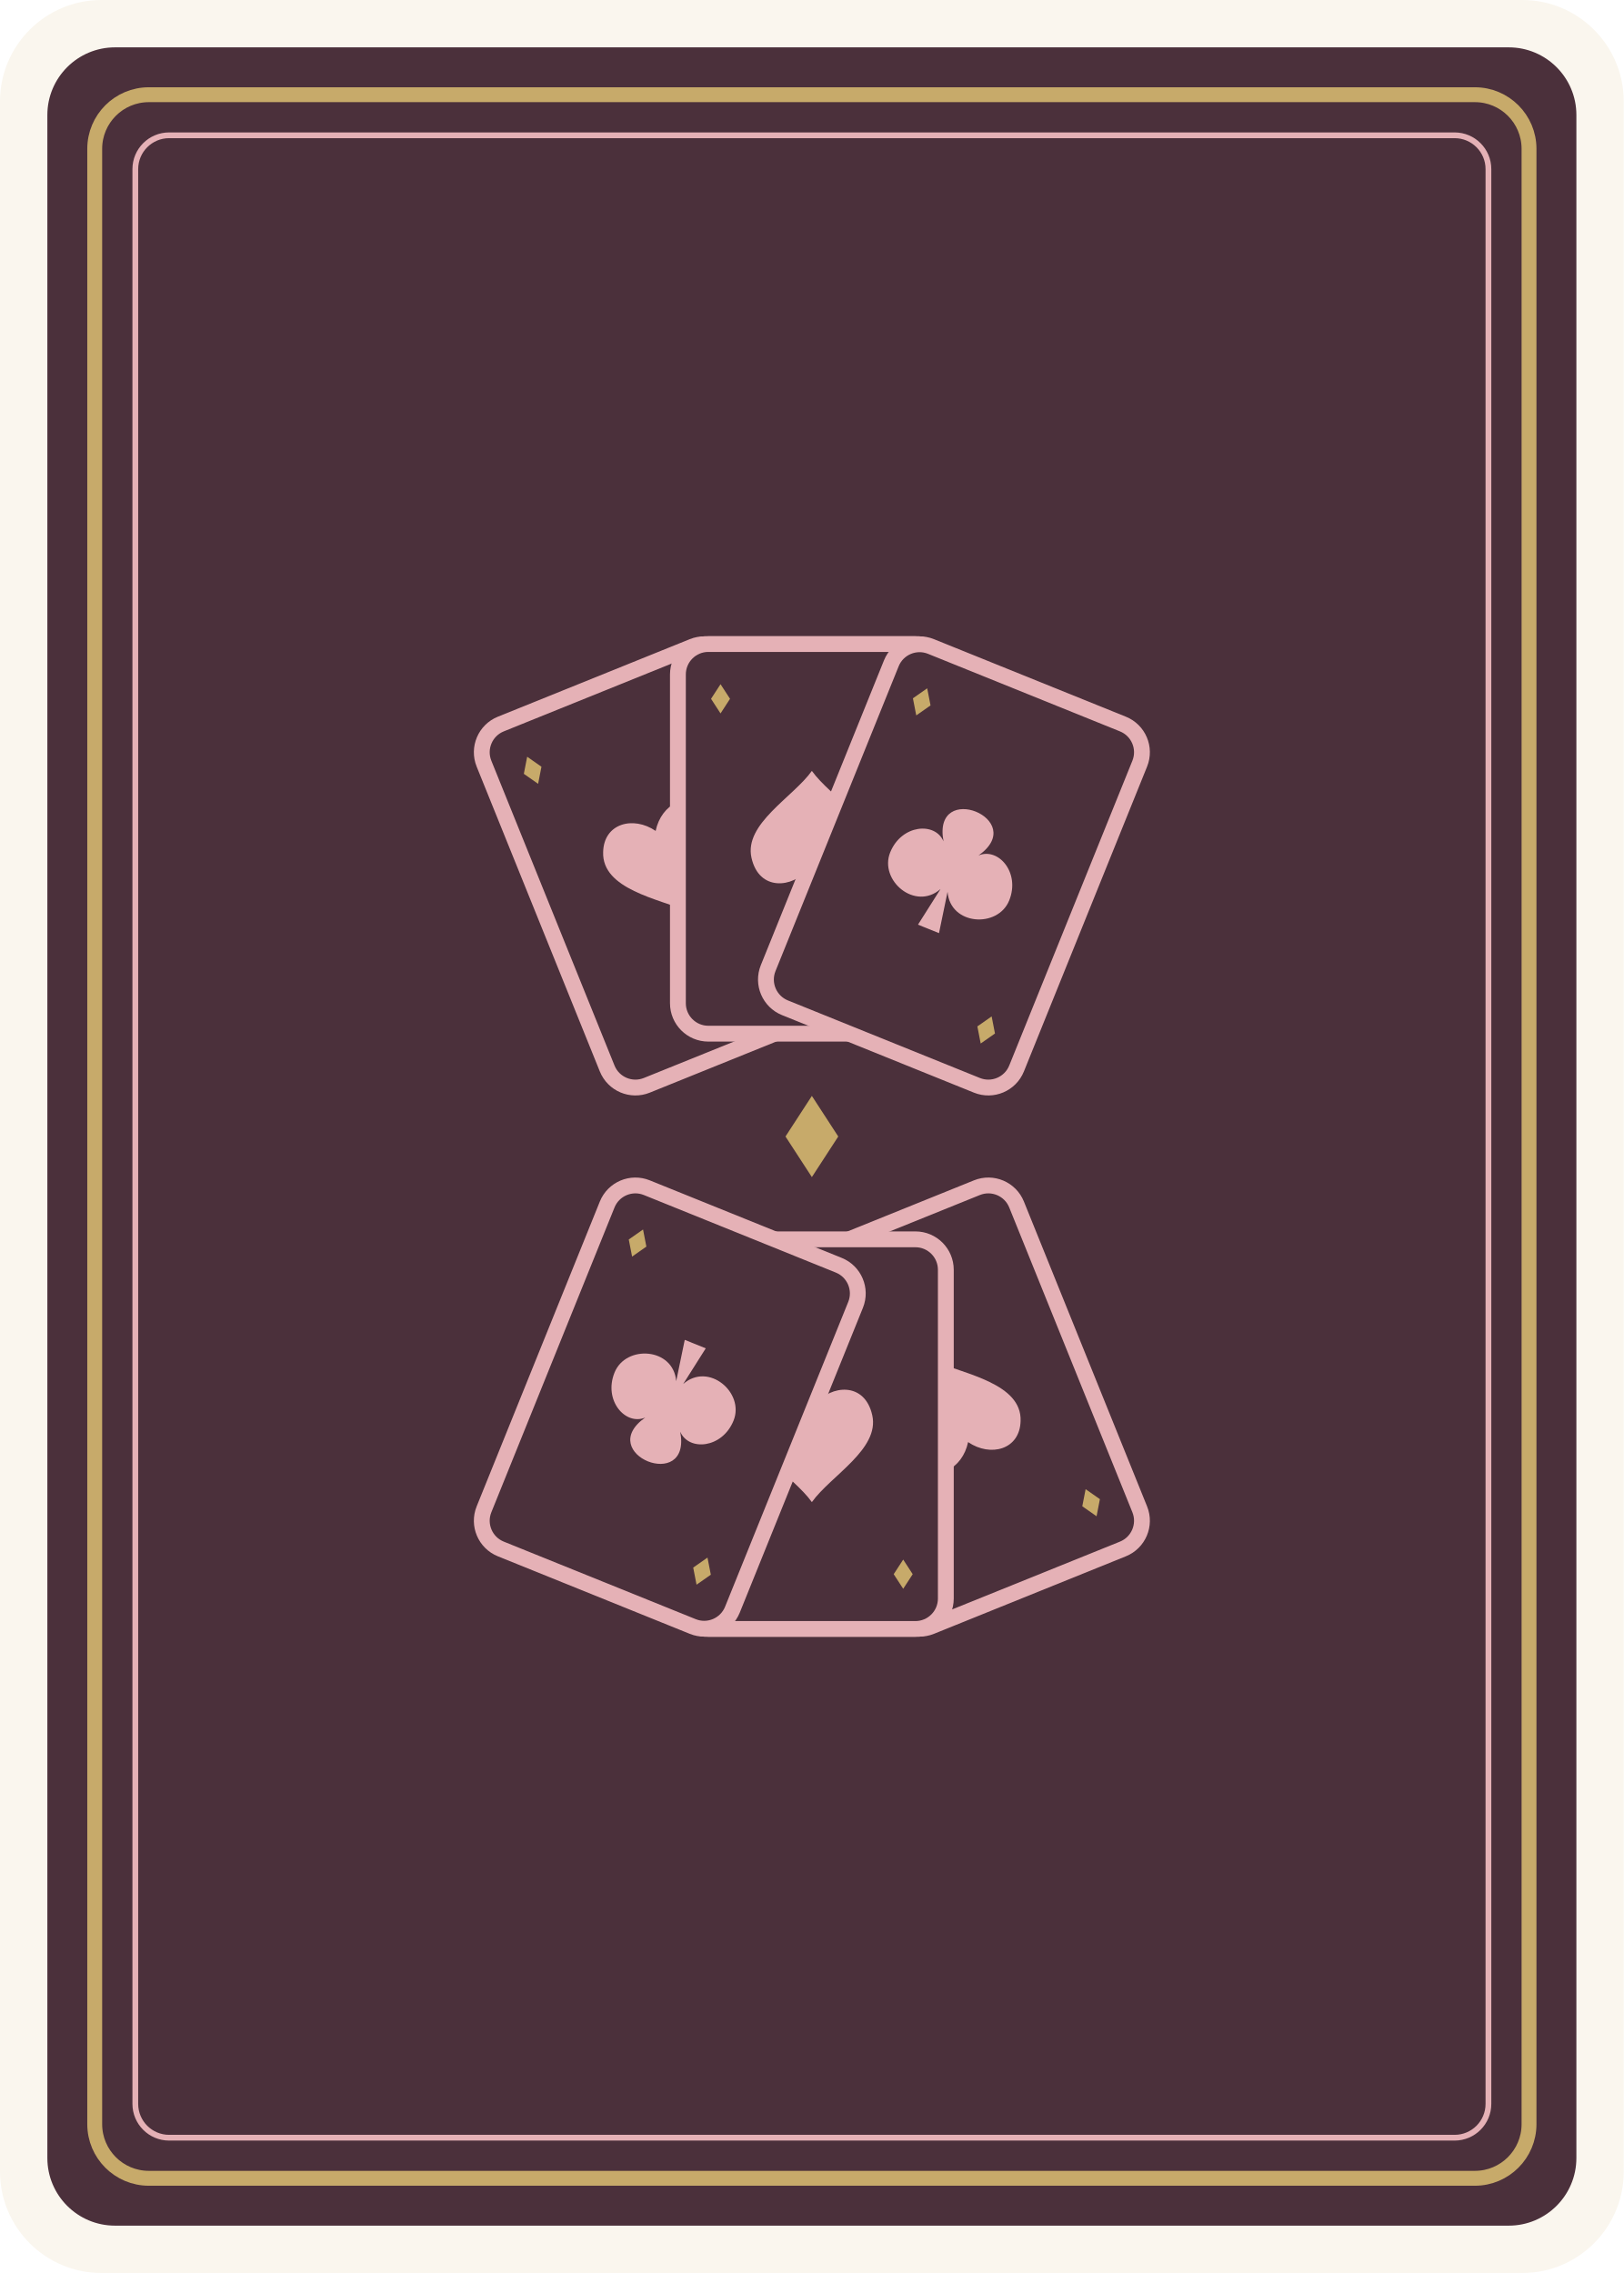
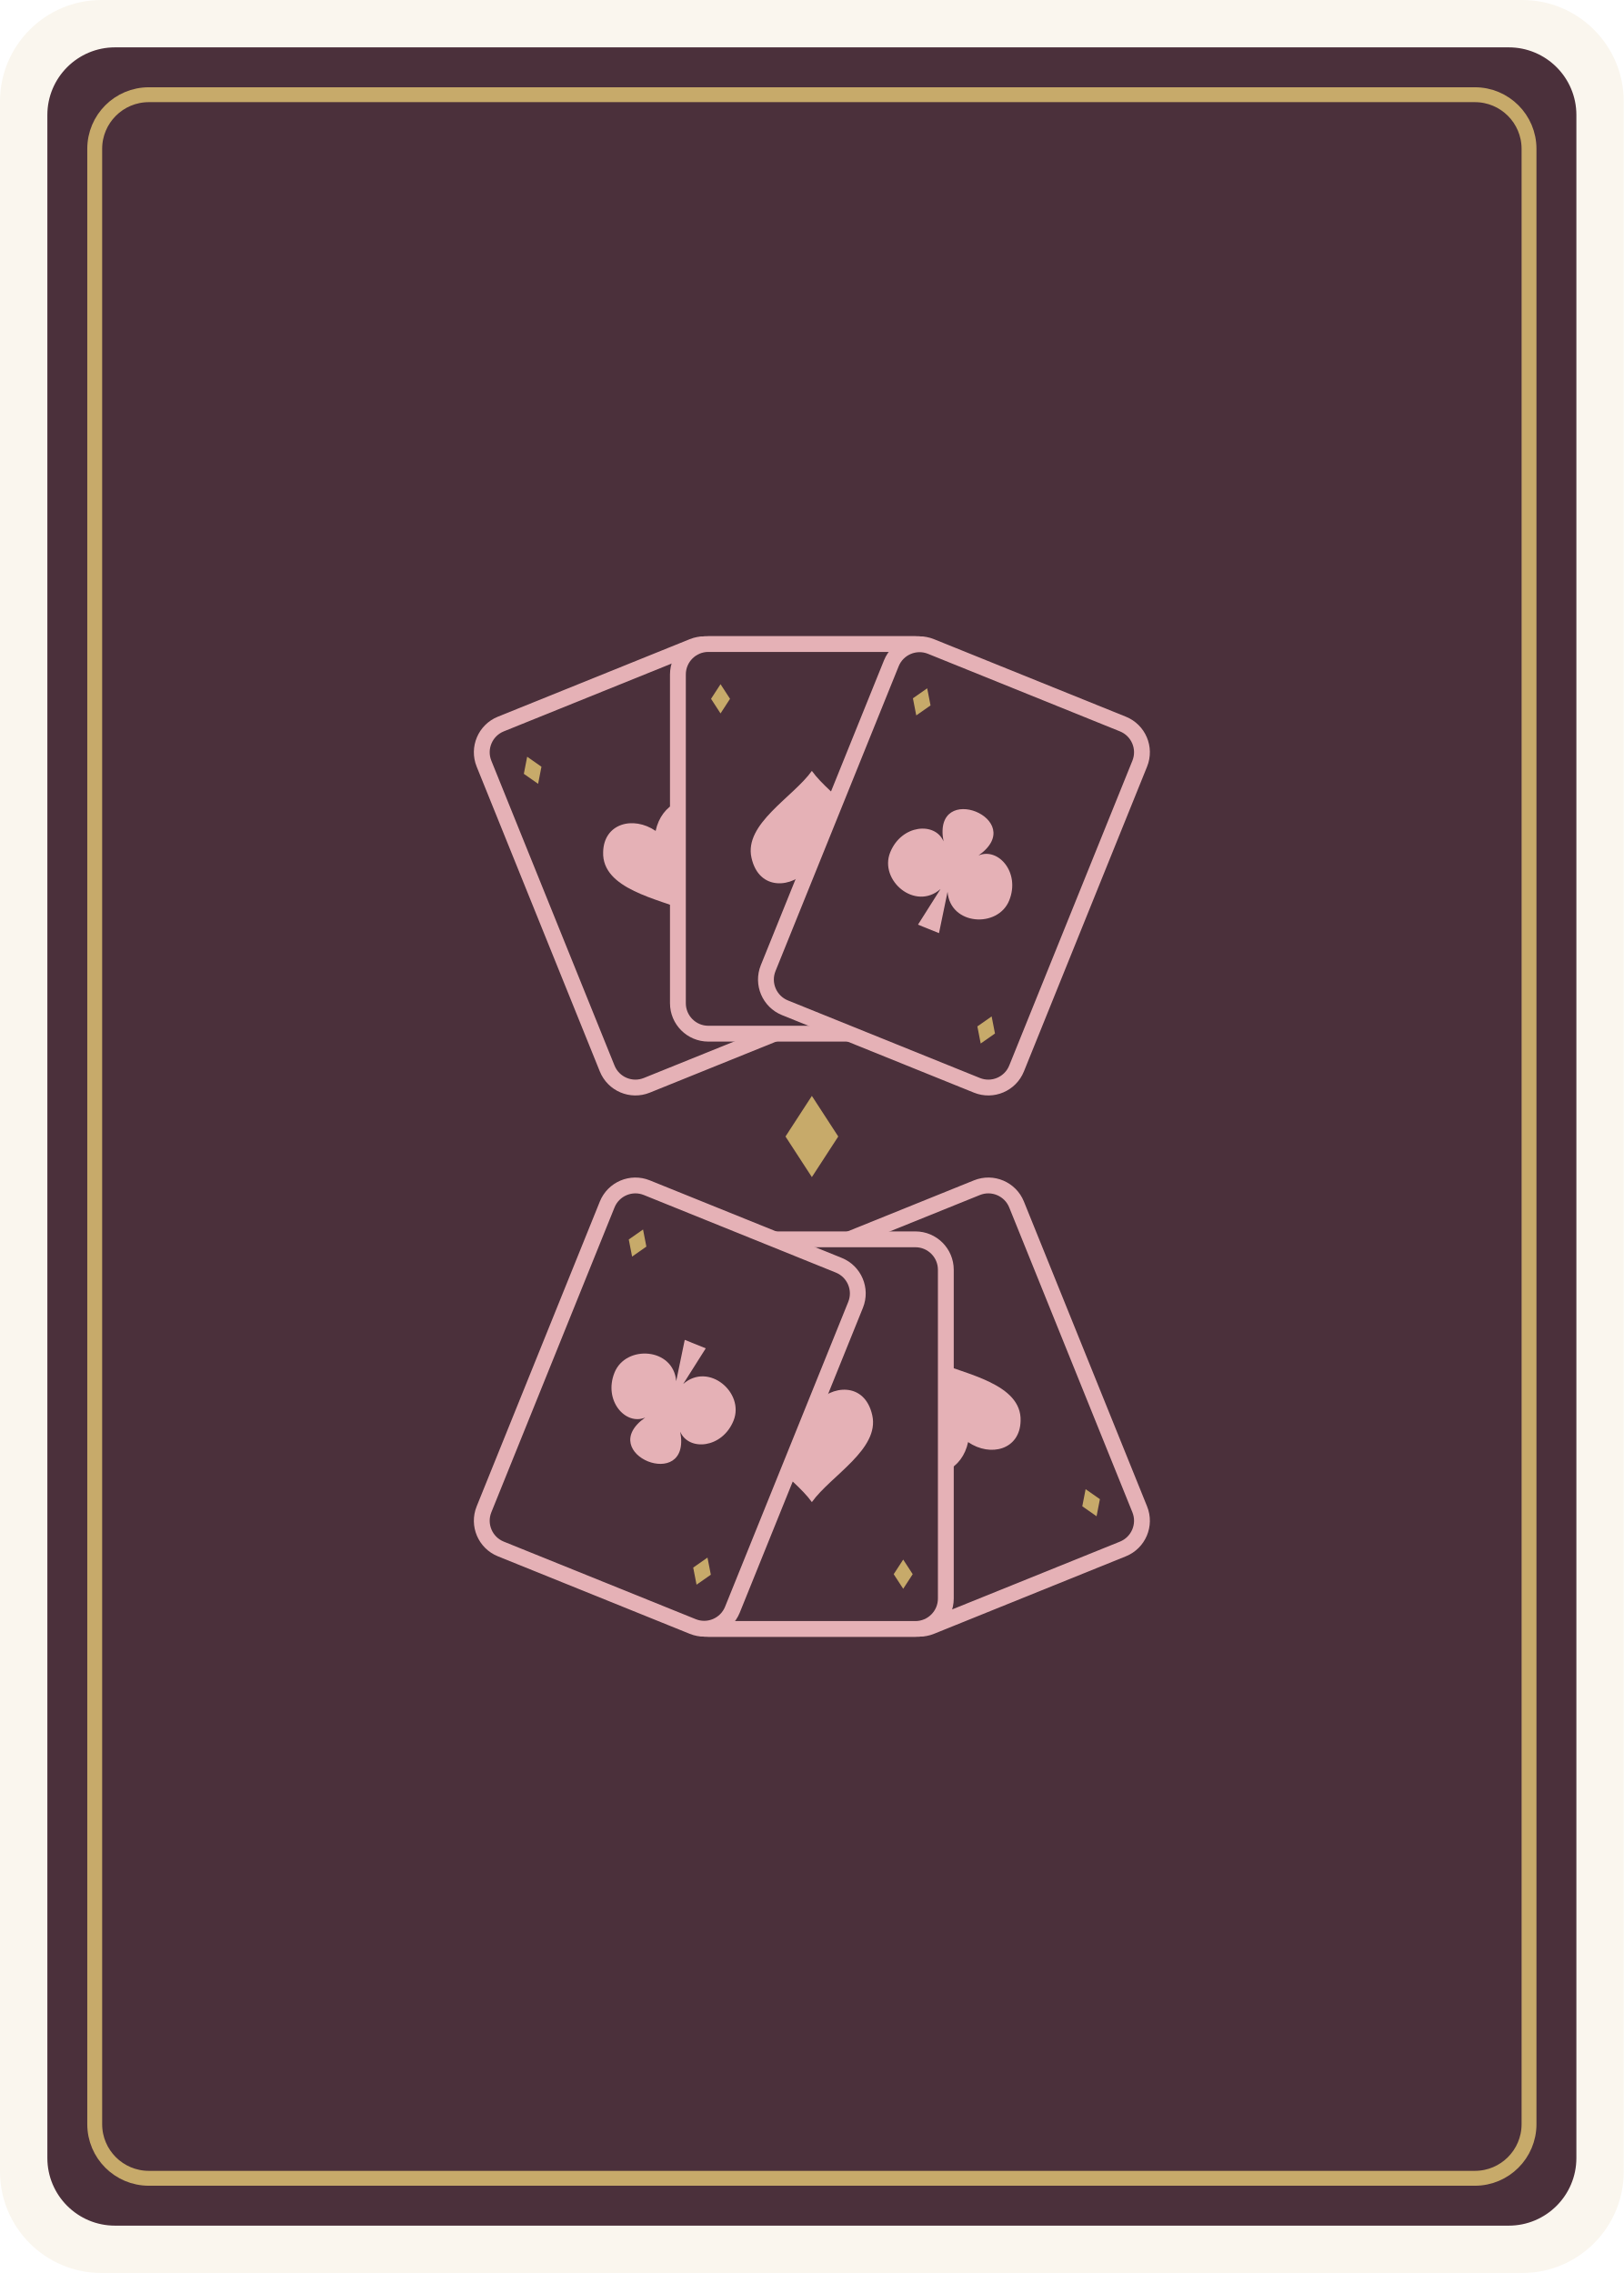
<svg xmlns="http://www.w3.org/2000/svg" width="240" height="336" viewBox="0 0 240 336" role="img" aria-labelledby="title">
  <rect width="240" height="336" rx="15" fill="#FAF6EE" />
  <rect x="7" y="7" width="226" height="322" rx="10" fill="#4B303B" />
  <rect x="14" y="14" width="212" height="308" rx="8" fill="none" stroke="#C7AA6A" stroke-width="2.2" />
-   <rect x="20" y="20" width="200" height="296" rx="5" fill="none" stroke="#E5B1B6" stroke-width="0.85" />
  <g transform="translate(120 168)">
    <g transform="translate(-21 -40) rotate(-22) scale(0.9)">
      <rect x="-22" y="-32" width="44" height="64" rx="5" fill="#4B303B" stroke="#E5B1B6" stroke-width="2.6" />
      <g transform="translate(0 0) rotate(0) scale(0.62)">
        <path d="M0 13C-6 7-19-1-15-10C-12-17-4-16 0-10C4-16 12-17 15-10C19-1 6 7 0 13Z" fill="#E5B1B6" />
      </g>
      <g transform="translate(-15 -23)">
        <path d="M0 -2.4 1.56 0 0 2.4 -1.56 0Z" fill="#C7AA6A" />
      </g>
      <g transform="translate(15 23)">
        <path d="M0 -2.4 1.56 0 0 2.4 -1.56 0Z" fill="#C7AA6A" />
      </g>
    </g>
    <g transform="translate(0 -44) rotate(0) scale(0.9)">
      <rect x="-22" y="-32" width="44" height="64" rx="5" fill="#4B303B" stroke="#E5B1B6" stroke-width="2.6" />
      <g transform="translate(0 0) rotate(0) scale(0.62)">
        <path d="M0-18C-5-11-18-4-16 5C-14 14-5 13-1 8L-5 19H5L1 8C5 13 14 14 16 5C18-4 5-11 0-18Z" fill="#E5B1B6" />
      </g>
      <g transform="translate(-15 -23)">
        <path d="M0 -2.4 1.56 0 0 2.4 -1.56 0Z" fill="#C7AA6A" />
      </g>
      <g transform="translate(15 23)">
        <path d="M0 -2.4 1.56 0 0 2.4 -1.56 0Z" fill="#C7AA6A" />
      </g>
    </g>
    <g transform="translate(21 -40) rotate(22) scale(0.9)">
      <rect x="-22" y="-32" width="44" height="64" rx="5" fill="#4B303B" stroke="#E5B1B6" stroke-width="2.6" />
      <g transform="translate(0 0) rotate(0) scale(0.62)">
        <path d="M-3 18H3L1 7C5 15 17 11 17 3C17-5 9-9 5-5C14-19-14-19-5-5C-9-9-17-5-17 3C-17 11-5 15-1 7Z" fill="#E5B1B6" />
      </g>
      <g transform="translate(-15 -23)">
        <path d="M0 -2.4 1.56 0 0 2.4 -1.56 0Z" fill="#C7AA6A" />
      </g>
      <g transform="translate(15 23)">
        <path d="M0 -2.4 1.56 0 0 2.4 -1.56 0Z" fill="#C7AA6A" />
      </g>
    </g>
    <g transform="rotate(180)">
      <g transform="translate(-21 -40) rotate(-22) scale(0.9)">
        <rect x="-22" y="-32" width="44" height="64" rx="5" fill="#4B303B" stroke="#E5B1B6" stroke-width="2.6" />
        <g transform="translate(0 0) rotate(0) scale(0.62)">
          <path d="M0 13C-6 7-19-1-15-10C-12-17-4-16 0-10C4-16 12-17 15-10C19-1 6 7 0 13Z" fill="#E5B1B6" />
        </g>
        <g transform="translate(-15 -23)">
          <path d="M0 -2.4 1.56 0 0 2.4 -1.56 0Z" fill="#C7AA6A" />
        </g>
        <g transform="translate(15 23)">
          <path d="M0 -2.4 1.56 0 0 2.4 -1.56 0Z" fill="#C7AA6A" />
        </g>
      </g>
      <g transform="translate(0 -44) rotate(0) scale(0.9)">
        <rect x="-22" y="-32" width="44" height="64" rx="5" fill="#4B303B" stroke="#E5B1B6" stroke-width="2.6" />
        <g transform="translate(0 0) rotate(0) scale(0.62)">
          <path d="M0-18C-5-11-18-4-16 5C-14 14-5 13-1 8L-5 19H5L1 8C5 13 14 14 16 5C18-4 5-11 0-18Z" fill="#E5B1B6" />
        </g>
        <g transform="translate(-15 -23)">
          <path d="M0 -2.4 1.56 0 0 2.4 -1.56 0Z" fill="#C7AA6A" />
        </g>
        <g transform="translate(15 23)">
          <path d="M0 -2.4 1.56 0 0 2.4 -1.56 0Z" fill="#C7AA6A" />
        </g>
      </g>
      <g transform="translate(21 -40) rotate(22) scale(0.9)">
        <rect x="-22" y="-32" width="44" height="64" rx="5" fill="#4B303B" stroke="#E5B1B6" stroke-width="2.6" />
        <g transform="translate(0 0) rotate(0) scale(0.62)">
          <path d="M-3 18H3L1 7C5 15 17 11 17 3C17-5 9-9 5-5C14-19-14-19-5-5C-9-9-17-5-17 3C-17 11-5 15-1 7Z" fill="#E5B1B6" />
        </g>
        <g transform="translate(-15 -23)">
          <path d="M0 -2.4 1.56 0 0 2.4 -1.56 0Z" fill="#C7AA6A" />
        </g>
        <g transform="translate(15 23)">
          <path d="M0 -2.4 1.56 0 0 2.4 -1.56 0Z" fill="#C7AA6A" />
        </g>
      </g>
    </g>
    <g transform="translate(0 0)">
      <path d="M0 -6 3.9 0 0 6 -3.9 0Z" fill="#C7AA6A" />
    </g>
  </g>
</svg>
